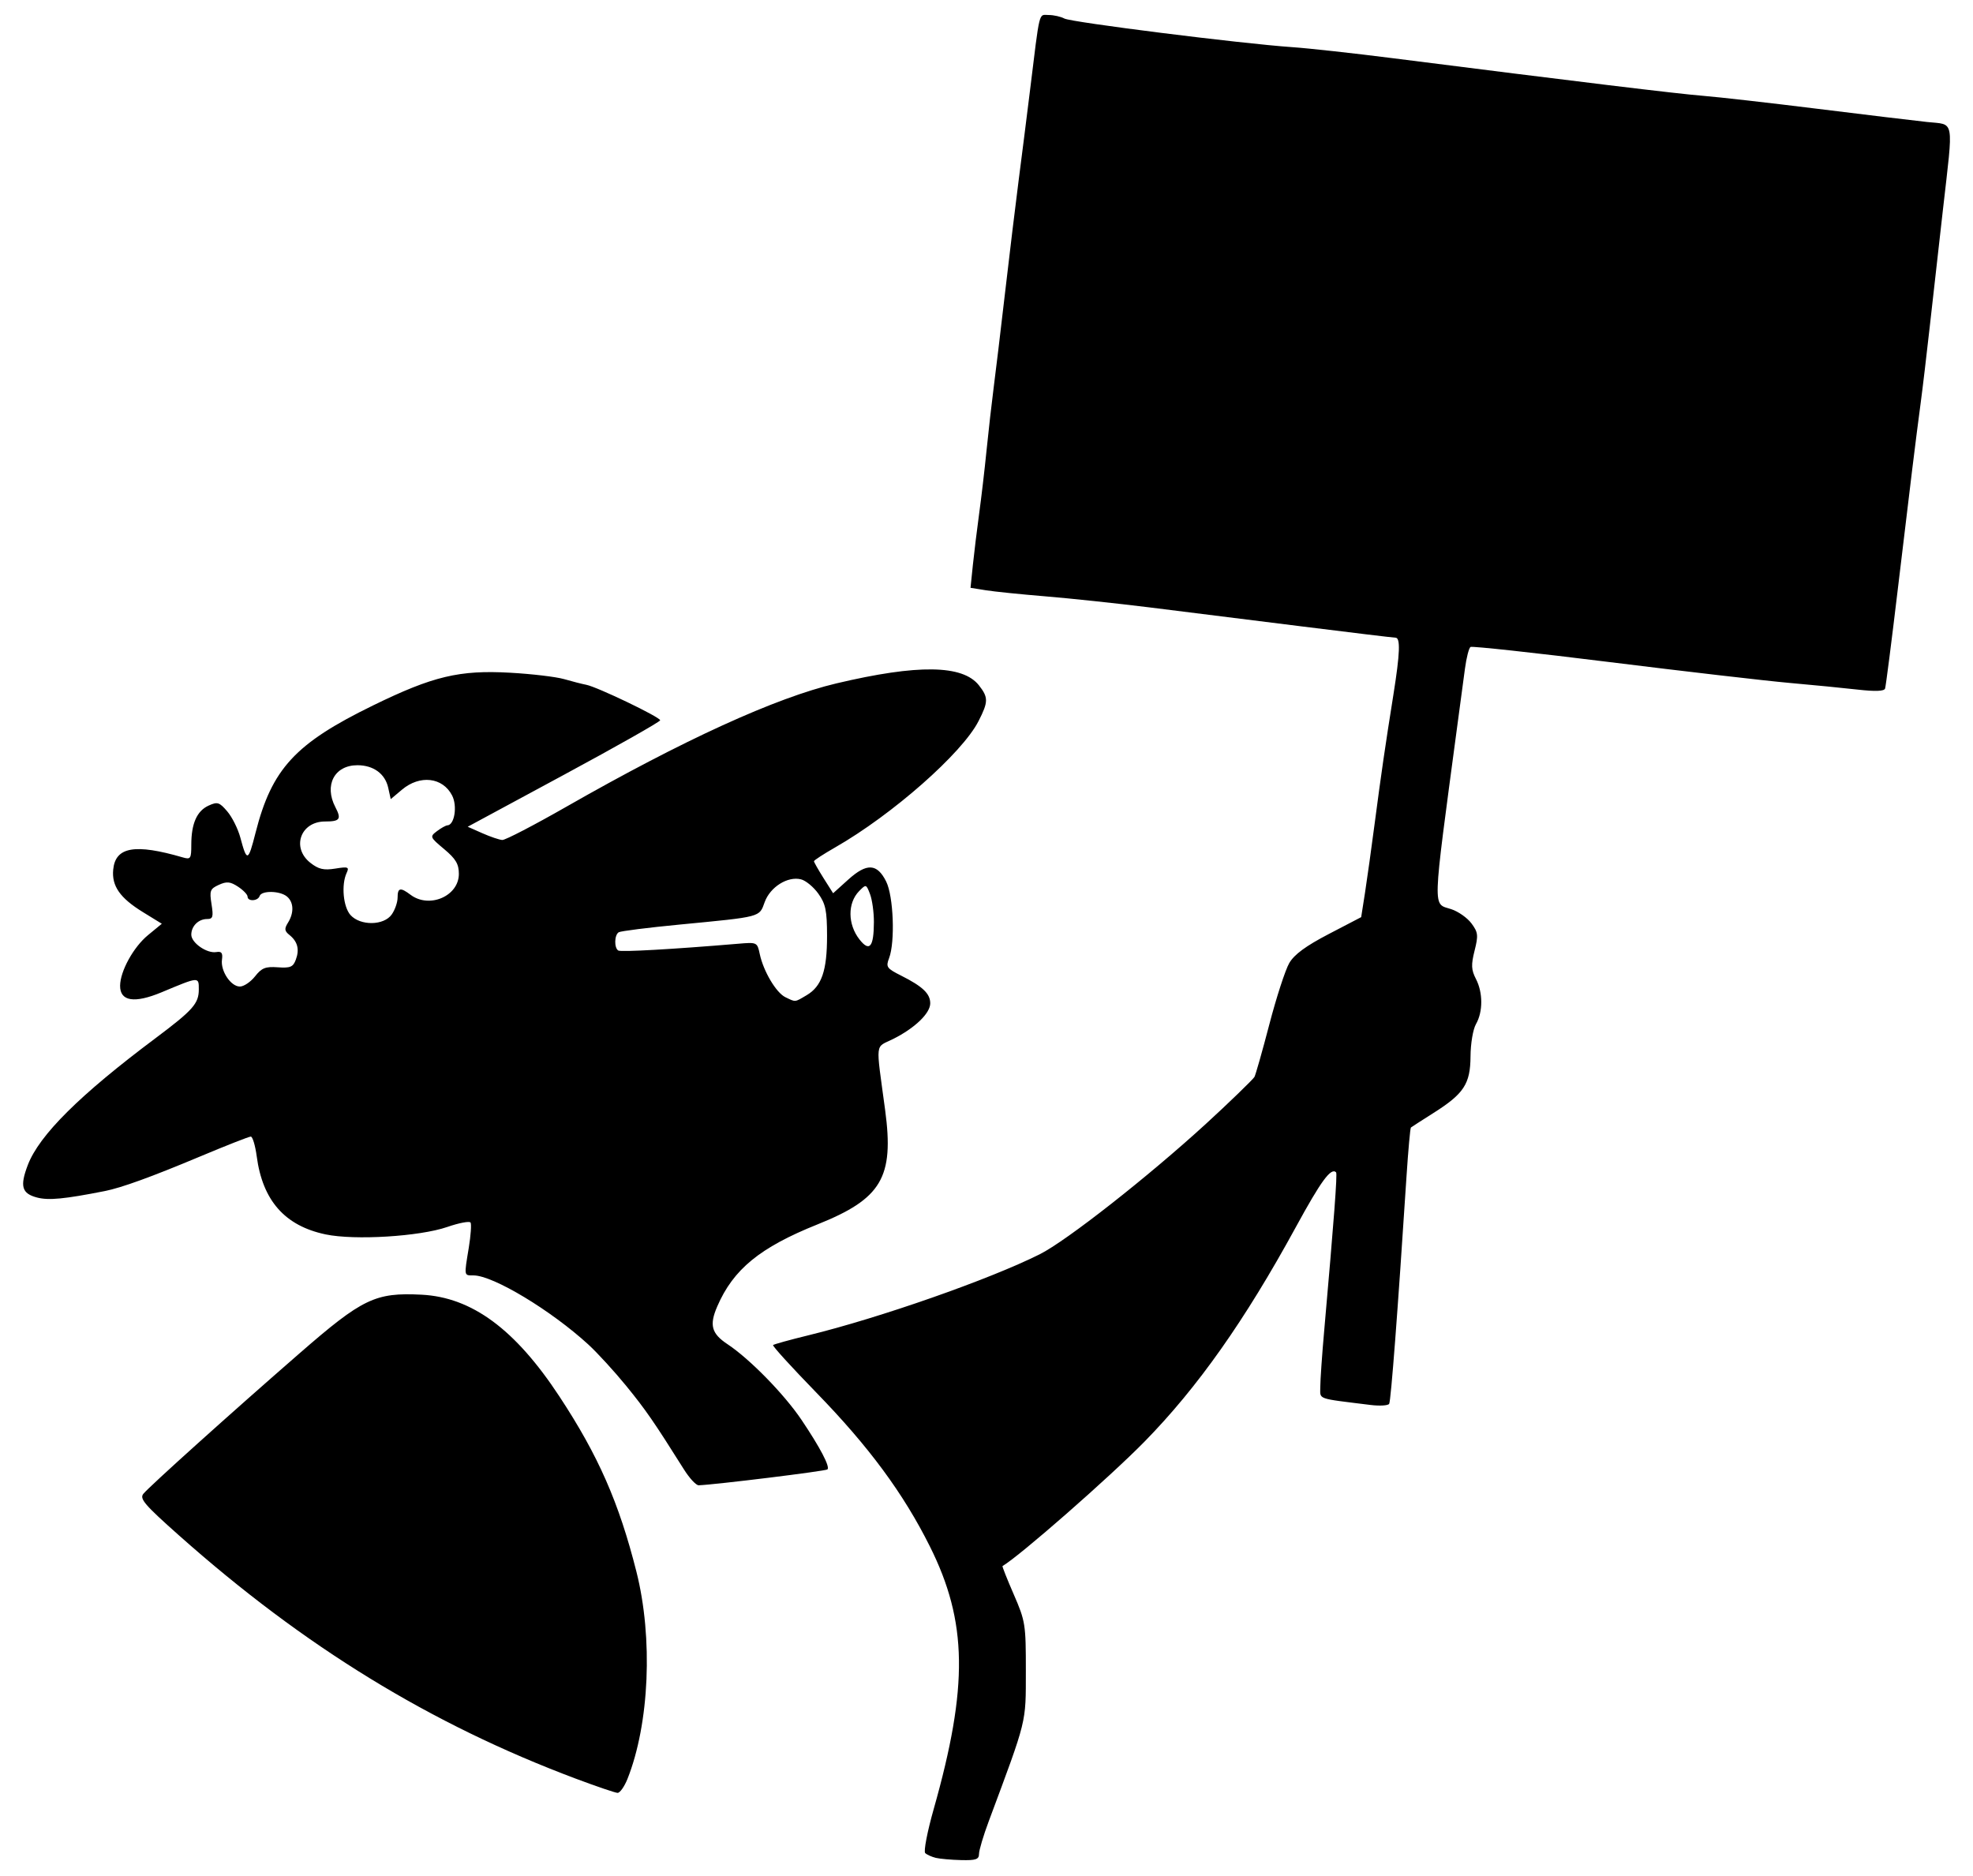
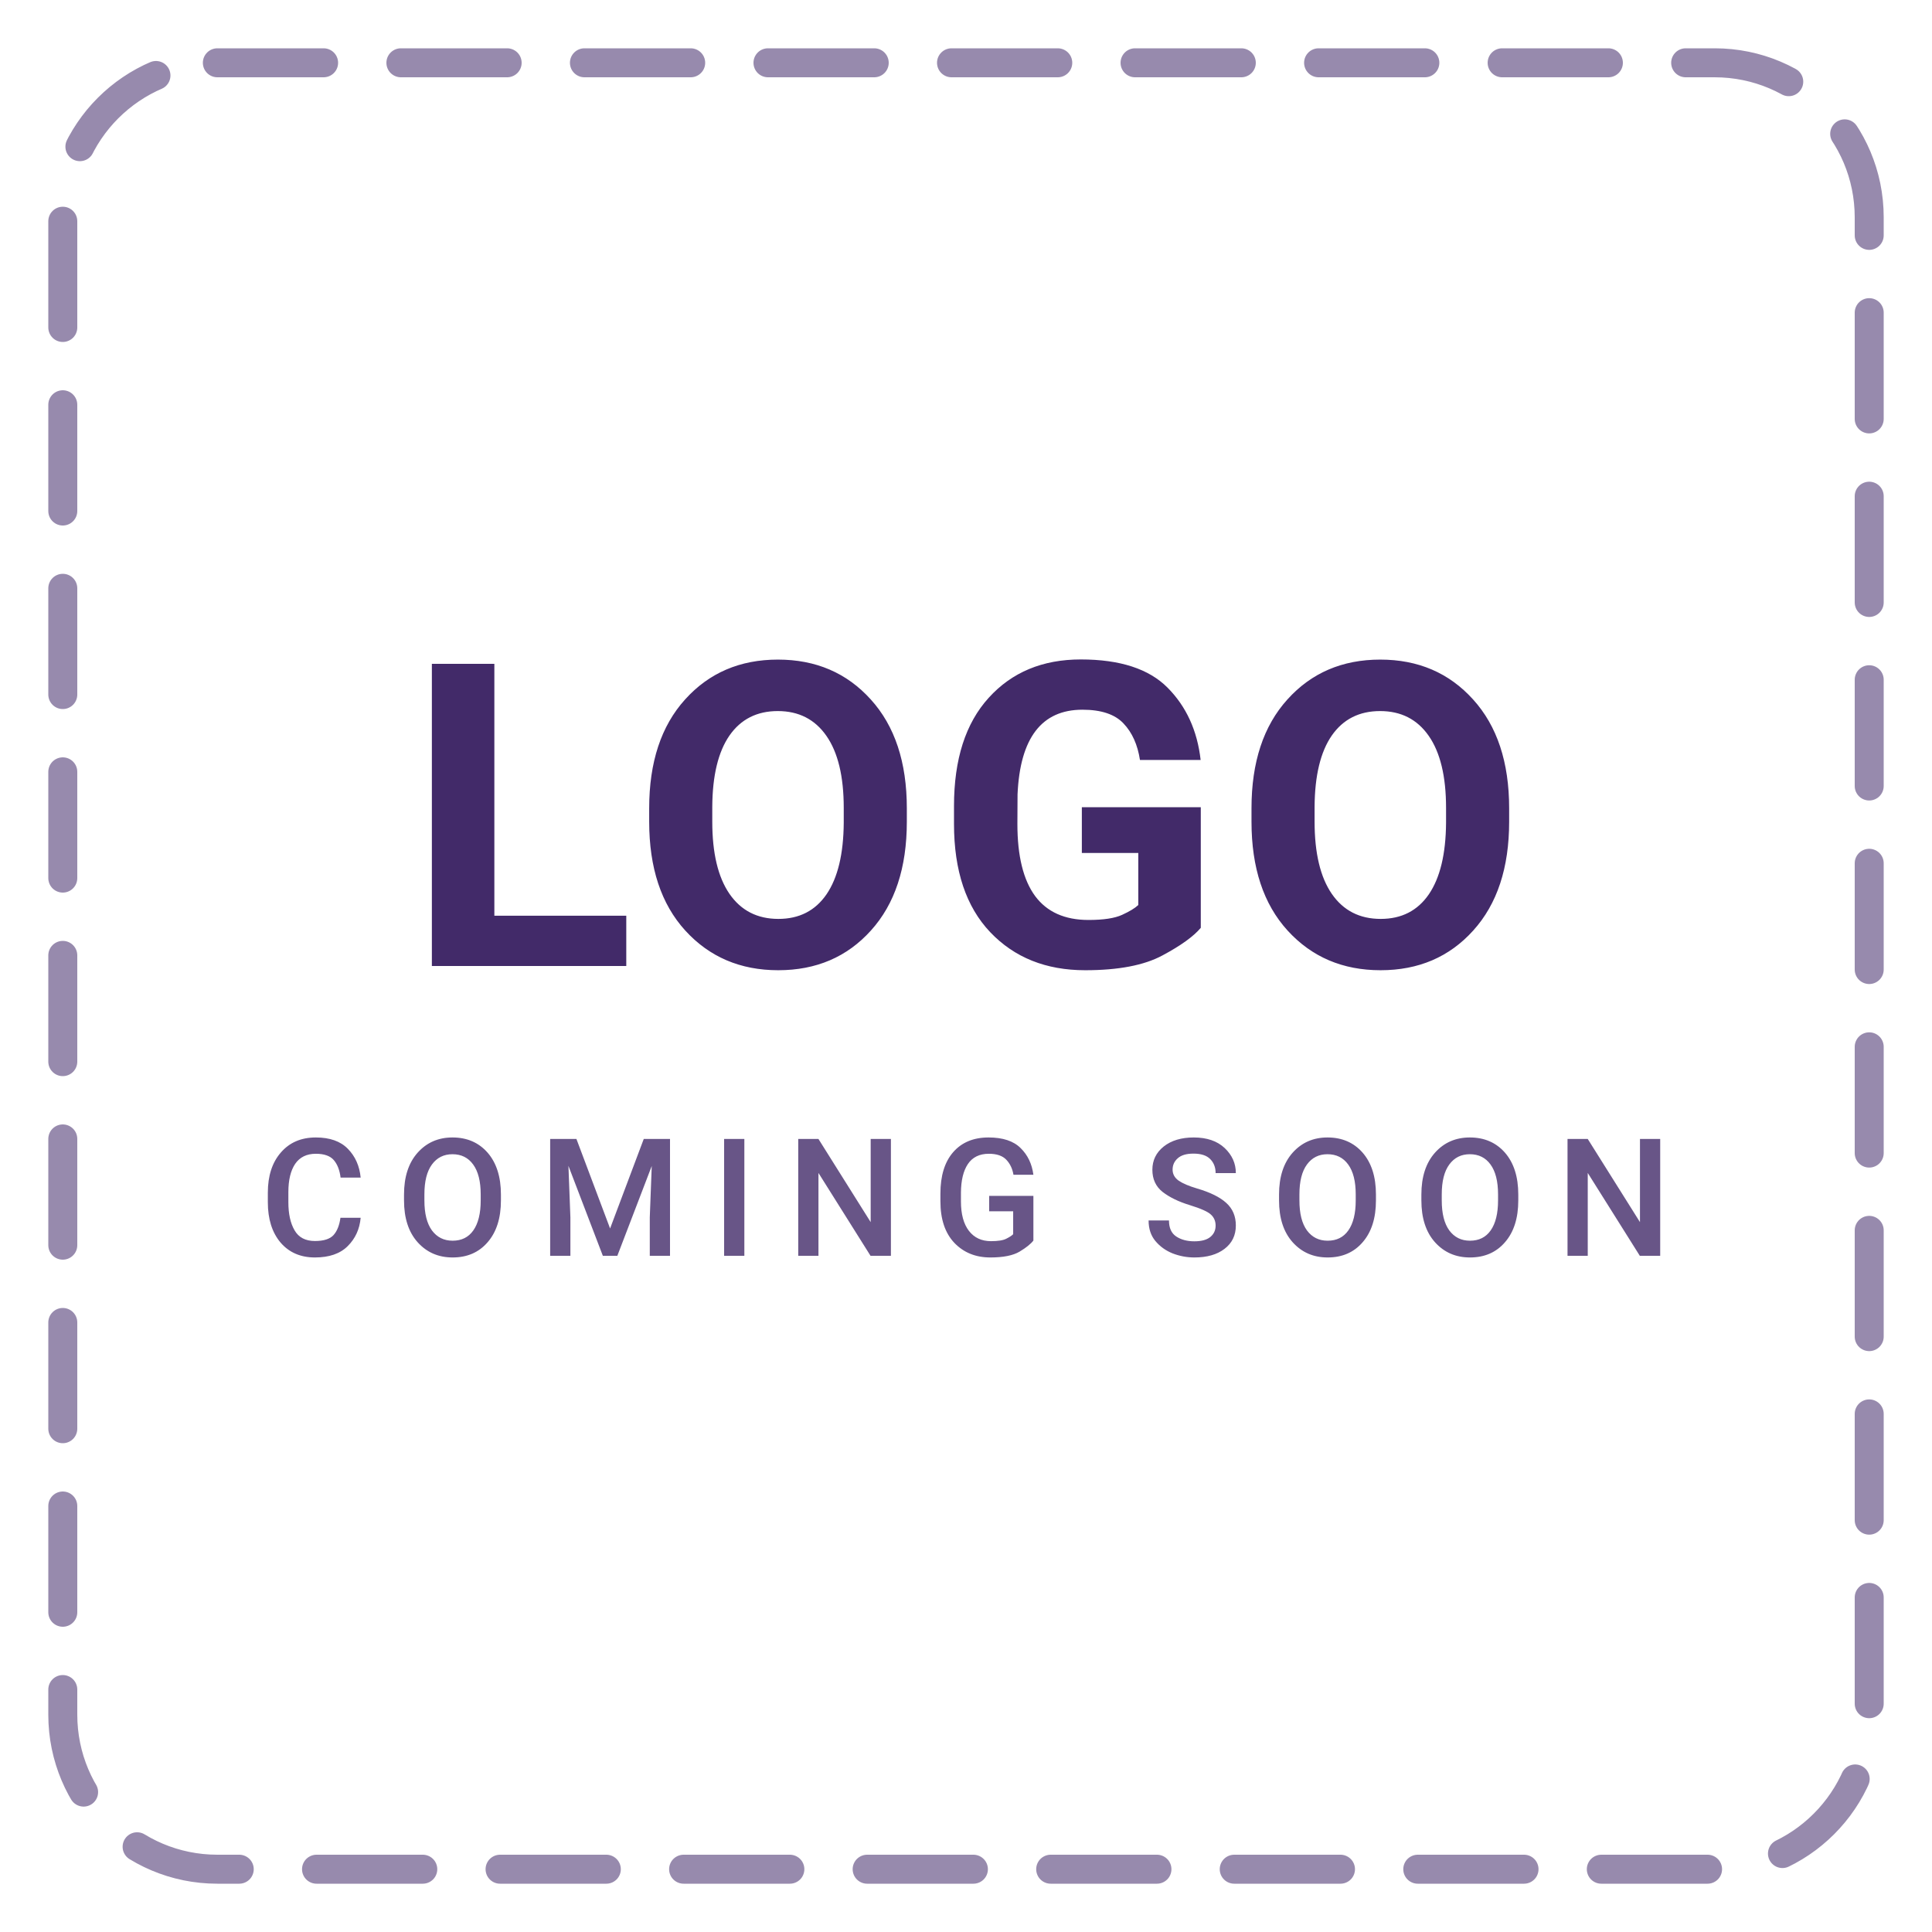
- <svg xmlns="http://www.w3.org/2000/svg" viewBox="0 0 526 500" fill-rule="evenodd">
-   <path d="M249.50 495.29C248.40 495.02 247.12 494.45 246.66 494.01C246.20 493.58 247.22 488.27 248.94 482.22C258.19 449.54 257.94 432.35 247.91 412.27C240.84 398.11 231.64 385.65 217.62 371.24C211.06 364.49 205.87 358.80 206.10 358.58C206.32 358.36 210.55 357.19 215.50 355.98C234.57 351.32 263.80 341.08 277.20 334.37C284.32 330.80 306.12 313.69 321.60 299.51C327.23 294.36 333.99 287.83 334.42 287.12C334.72 286.64 336.51 280.34 338.40 273.11C340.28 265.89 342.68 258.52 343.72 256.74C345.06 254.44 348.13 252.19 354.25 249.00L362.89 244.50L363.91 238.00C364.46 234.43 365.63 226.10 366.49 219.50C368.24 206.16 369.28 199.00 371.50 185.07C373.24 174.14 373.39 170.00 372.04 170.00C371.51 170.00 360.14 168.63 346.79 166.96C333.43 165.29 315.30 163.03 306.50 161.93C297.70 160.84 285.20 159.51 278.72 158.98C272.25 158.45 265.10 157.72 262.84 157.36L258.74 156.70L259.37 150.60C259.72 147.25 260.47 141.12 261.03 137.00C261.60 132.88 262.50 125.22 263.02 120.00C263.55 114.78 264.39 107.35 264.89 103.50C265.40 99.65 266.77 88.17 267.95 78.00C269.13 67.83 270.76 54.33 271.58 48.00C272.40 41.67 273.74 31.10 274.55 24.50C277.30 2.14 276.85 4.00 279.57 4.00C280.92 4.00 282.81 4.43 283.76 4.94C285.60 5.94 330.93 11.64 344.50 12.57C348.90 12.87 361.05 14.21 371.50 15.54C420.87 21.81 447.13 24.99 454.00 25.54C458.12 25.87 471.85 27.43 484.50 29.00C497.15 30.57 510.31 32.15 513.75 32.52C521.20 33.33 520.80 31.13 517.99 55.85C516.88 65.56 515.30 79.58 514.48 87.00C513.65 94.42 512.56 103.65 512.04 107.50C510.69 117.64 509.38 128.29 505.96 157.00C504.29 171.03 502.76 182.98 502.56 183.56C502.32 184.28 499.96 184.37 495.35 183.85C491.58 183.42 483.32 182.61 477.00 182.05C470.68 181.49 449.15 178.99 429.16 176.51C409.18 174.02 392.47 172.21 392.04 172.47C391.61 172.74 390.95 175.33 390.56 178.23C390.17 181.13 389.25 188.00 388.51 193.50C381.77 243.99 381.88 240.72 386.91 242.38C388.78 242.99 391.20 244.70 392.29 246.17C394.06 248.55 394.15 249.35 393.12 253.44C392.17 257.23 392.23 258.54 393.48 260.97C395.37 264.62 395.38 269.71 393.50 273.00C392.70 274.39 392.06 278.21 392.04 281.62C391.99 288.98 390.28 291.59 382.08 296.76C379.01 298.71 376.34 300.42 376.15 300.58C375.96 300.73 375.43 306.63 374.97 313.68C372.65 349.46 370.82 373.49 370.35 374.25C370.06 374.71 367.84 374.85 365.41 374.55C350.71 372.72 352.00 373.19 351.99 369.69C351.99 367.93 352.46 361.10 353.05 354.50C355.64 325.16 356.57 312.90 356.20 312.53C354.85 311.18 352.20 314.79 345.46 327.15C331.87 352.04 319.29 369.88 305.10 384.35C295.82 393.81 271.80 414.86 267.27 417.49C267.14 417.57 268.49 420.97 270.27 425.06C273.37 432.19 273.50 433.03 273.49 445.50C273.47 459.59 273.89 457.90 263.61 485.50C262.17 489.34 261.00 493.28 261.00 494.25C261.00 495.69 260.16 495.98 256.25 495.88C253.64 495.82 250.60 495.55 249.50 495.29ZM153.50 474.17C114.79 459.65 81.07 438.97 47.73 409.33C38.52 401.14 37.14 399.54 38.23 398.22C39.92 396.17 61.72 376.56 79.87 360.77C96.65 346.16 100.04 344.53 112.37 345.15C125.80 345.83 137.35 354.35 149.14 372.28C159.52 388.05 165.02 400.58 169.67 419.00C174.13 436.68 173.14 459.50 167.28 474.25C166.45 476.31 165.27 477.98 164.64 477.96C164.01 477.94 159.00 476.23 153.50 474.17ZM182.35 391.75C174.25 378.88 172.18 375.89 166.98 369.50C163.84 365.65 159.30 360.69 156.89 358.47C146.95 349.35 131.50 340.03 126.25 340.01C123.66 340.00 123.71 340.32 124.98 332.61C125.51 329.37 125.72 326.36 125.45 325.92C125.18 325.48 122.38 326.01 119.23 327.10C111.84 329.64 94.58 330.70 86.82 329.08C75.95 326.80 70.00 320.06 68.44 308.25C68.05 305.36 67.34 303.00 66.86 303.00C66.37 303.00 60.24 305.41 53.24 308.35C40.42 313.73 32.38 316.65 27.91 317.53C17.16 319.65 12.99 320.05 9.92 319.26C5.80 318.19 5.25 316.26 7.41 310.59C10.46 302.60 21.25 291.89 41.50 276.74C51.45 269.29 53.00 267.54 53.00 263.77C53.00 260.34 53.13 260.33 43.11 264.52C35.83 267.56 31.98 266.95 32.02 262.77C32.06 258.88 35.58 252.49 39.44 249.31L43.14 246.26L38.12 243.17C31.99 239.40 29.76 236.21 30.18 231.83C30.76 225.76 35.96 224.85 48.75 228.58C50.82 229.18 51.00 228.91 51.00 225.18C51.00 219.57 52.49 216.19 55.60 214.77C57.97 213.69 58.47 213.84 60.58 216.30C61.87 217.80 63.44 220.94 64.07 223.27C65.83 229.86 66.16 229.76 68.12 222.04C72.46 204.94 78.69 198.19 99.50 188.04C115.44 180.26 122.46 178.58 136.00 179.34C141.78 179.66 148.24 180.43 150.37 181.04C152.51 181.66 155.18 182.34 156.31 182.56C159.21 183.12 176.00 191.18 176.00 192.02C176.00 192.40 164.46 198.94 150.35 206.55L124.69 220.40L128.60 222.13C130.74 223.08 133.14 223.89 133.92 223.93C134.71 223.97 142.37 219.99 150.95 215.09C182.22 197.23 206.75 186.03 223.00 182.18C244.70 177.05 256.66 177.21 260.98 182.70C263.52 185.93 263.51 187.09 260.87 192.25C256.51 200.80 237.90 217.19 222.62 225.93C219.53 227.70 217.00 229.35 217.00 229.59C217.00 229.84 218.15 231.86 219.55 234.09L222.11 238.13L226.12 234.51C231.08 230.03 233.83 230.16 236.25 235.00C238.21 238.92 238.67 251.11 237.03 255.43C236.13 257.79 236.38 258.15 240.28 260.11C245.98 262.98 248.00 264.90 248.00 267.47C248.00 270.13 243.91 274.07 238.13 276.97C233.19 279.45 233.45 277.13 235.98 295.94C238.39 313.92 235.04 319.57 217.90 326.43C202.60 332.56 195.48 338.39 191.21 348.30C189.06 353.27 189.68 355.52 193.97 358.36C199.86 362.26 209.09 371.70 213.67 378.50C218.63 385.87 221.33 391.01 220.60 391.73C220.16 392.17 190.60 395.81 186.26 395.96C185.58 395.98 183.82 394.09 182.35 391.75ZM215.05 265.31C219.07 262.94 220.50 258.76 220.49 249.49C220.48 242.74 220.11 240.97 218.17 238.24C216.90 236.46 214.82 234.74 213.54 234.42C210.00 233.53 205.33 236.46 203.87 240.48C202.39 244.57 203.16 244.36 181.20 246.48C172.78 247.29 165.47 248.21 164.95 248.53C163.78 249.25 163.70 252.69 164.83 253.40C165.55 253.84 179.49 253.05 196.69 251.60C201.83 251.16 201.88 251.18 202.55 254.33C203.52 258.91 206.92 264.65 209.38 265.84C212.18 267.19 211.80 267.23 215.05 265.31ZM67.99 260.29C69.76 258.04 70.78 257.63 74.06 257.87C77.41 258.11 78.14 257.80 78.87 255.83C79.89 253.09 79.34 250.99 77.14 249.23C75.84 248.18 75.77 247.60 76.77 245.99C78.43 243.34 78.32 240.51 76.50 239.00C74.62 237.44 69.71 237.36 69.21 238.88C68.75 240.25 66.00 240.38 66.00 239.02C66.00 238.49 64.86 237.30 63.46 236.38C61.38 235.02 60.45 234.93 58.34 235.89C56.01 236.95 55.82 237.45 56.39 241.03C56.93 244.43 56.76 245.00 55.21 245.00C52.91 245.00 51.00 246.89 51.00 249.18C51.00 251.35 55.16 254.24 57.67 253.81C59.07 253.57 59.42 254.04 59.18 255.81C58.75 258.83 61.53 263.00 63.95 263.00C65.00 263.00 66.81 261.78 67.99 260.29ZM232.98 245.82C232.99 243.24 232.53 239.90 231.96 238.39C230.93 235.68 230.89 235.67 229.03 237.57C225.93 240.75 225.98 246.43 229.14 250.45C231.82 253.86 232.96 252.48 232.98 245.82ZM104.44 243.78C105.30 242.56 106.00 240.53 106.00 239.28C106.00 236.65 106.74 236.49 109.44 238.53C114.43 242.30 122.33 238.90 122.33 232.98C122.33 230.34 121.53 228.98 118.42 226.37C114.60 223.17 114.55 223.05 116.50 221.57C117.60 220.74 118.85 220.05 119.27 220.03C121.17 219.95 121.98 214.86 120.53 212.06C118.02 207.20 111.94 206.50 107.16 210.52L104.17 213.04L103.50 210.02C102.68 206.28 99.57 204.00 95.28 204.00C89.16 204.00 86.36 209.33 89.41 215.18C91.08 218.38 90.63 219.00 86.66 219.00C80.11 219.00 77.63 225.99 82.75 230.02C84.93 231.73 86.30 232.05 89.37 231.56C92.83 231.00 93.15 231.13 92.41 232.72C90.95 235.87 91.50 241.79 93.45 243.95C96.09 246.86 102.35 246.77 104.44 243.78Z" />
+ <svg xmlns="http://www.w3.org/2000/svg" viewBox="0 0 200 200" width="200" height="200" role="img" aria-labelledby="t1">
+   <style>
+     .box { fill: none; stroke: #422A69; stroke-width: 3; stroke-dasharray: 11 8; stroke-linecap: round; opacity: .55; }
+     .lead { fill: #422A69; font-family: system-ui, -apple-system, "Segoe UI", Roboto, Helvetica, Arial, sans-serif; font-weight: 700; font-size: 44px; letter-spacing: 1px; }
+     .sub { fill: #422A69; font-family: system-ui, -apple-system, "Segoe UI", Roboto, Helvetica, Arial, sans-serif; font-weight: 500; font-size: 17px; letter-spacing: 3px; opacity: .8; }
+   </style>
+   <rect class="box" x="6.5" y="6.5" width="187" height="187" rx="16" />
+   <text class="lead" x="100" y="100" text-anchor="middle">LOGO</text>
+   <text class="sub" x="100" y="130" text-anchor="middle">COMING SOON</text>
</svg>
